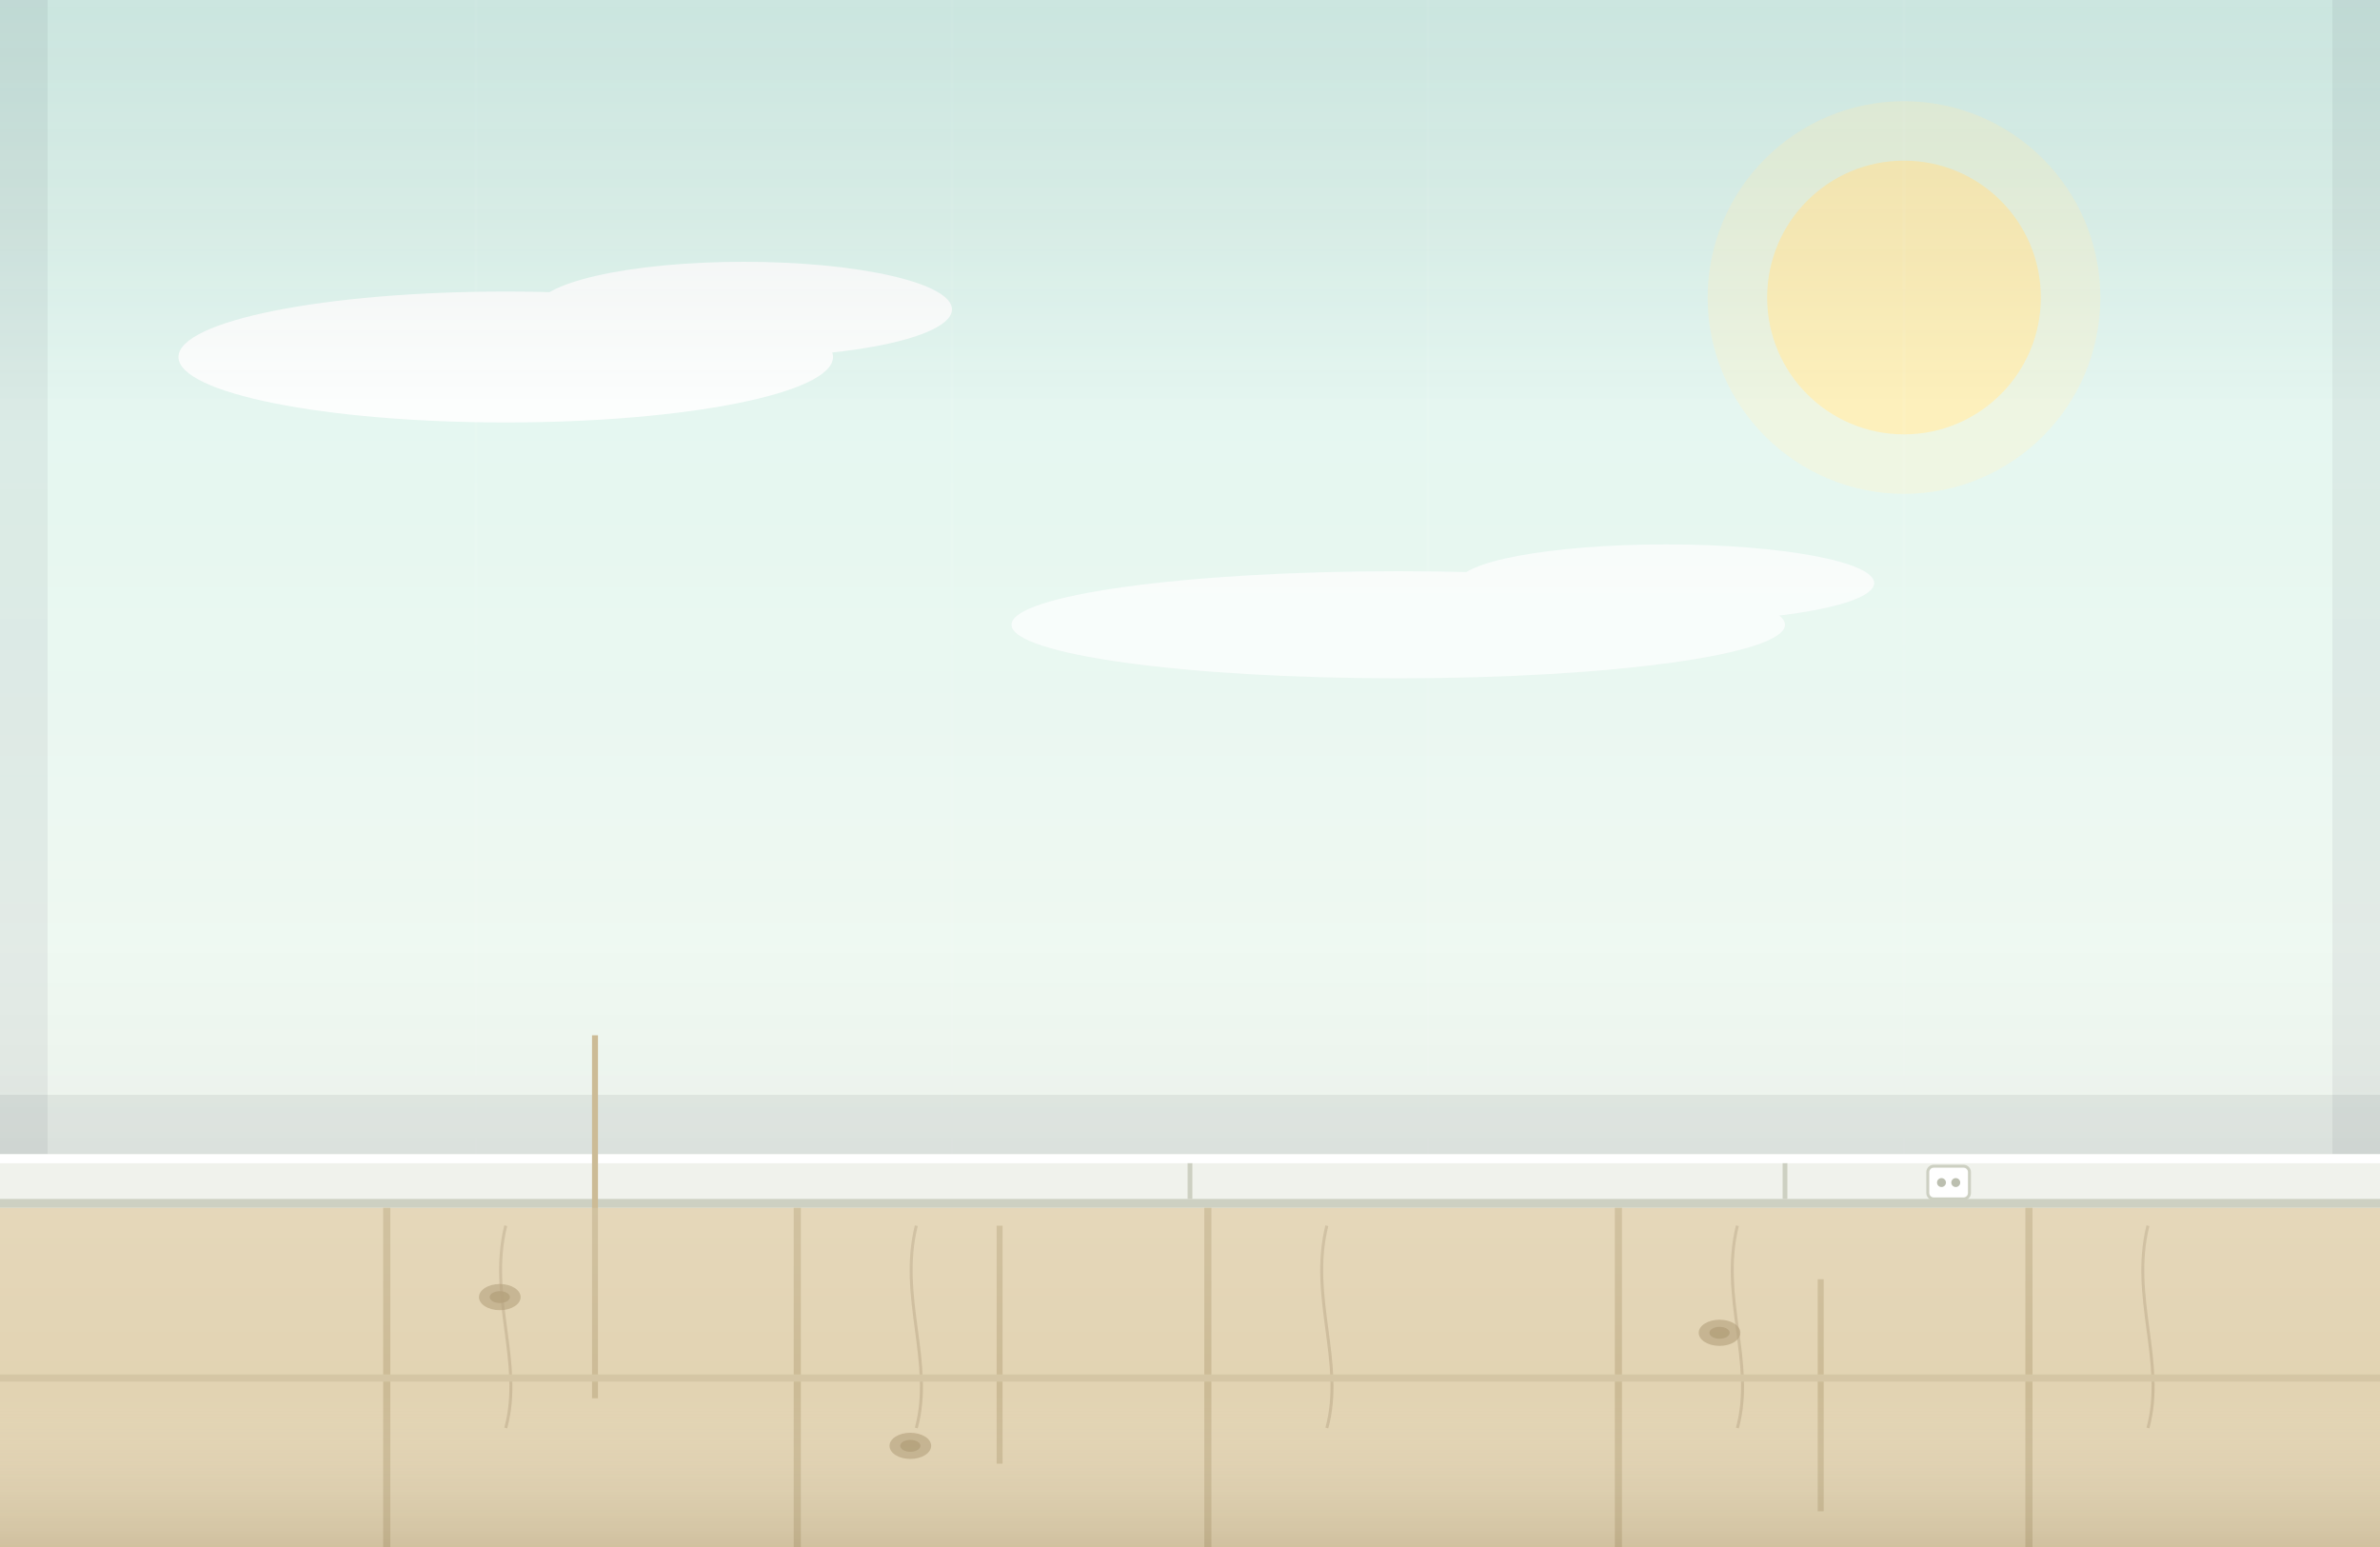
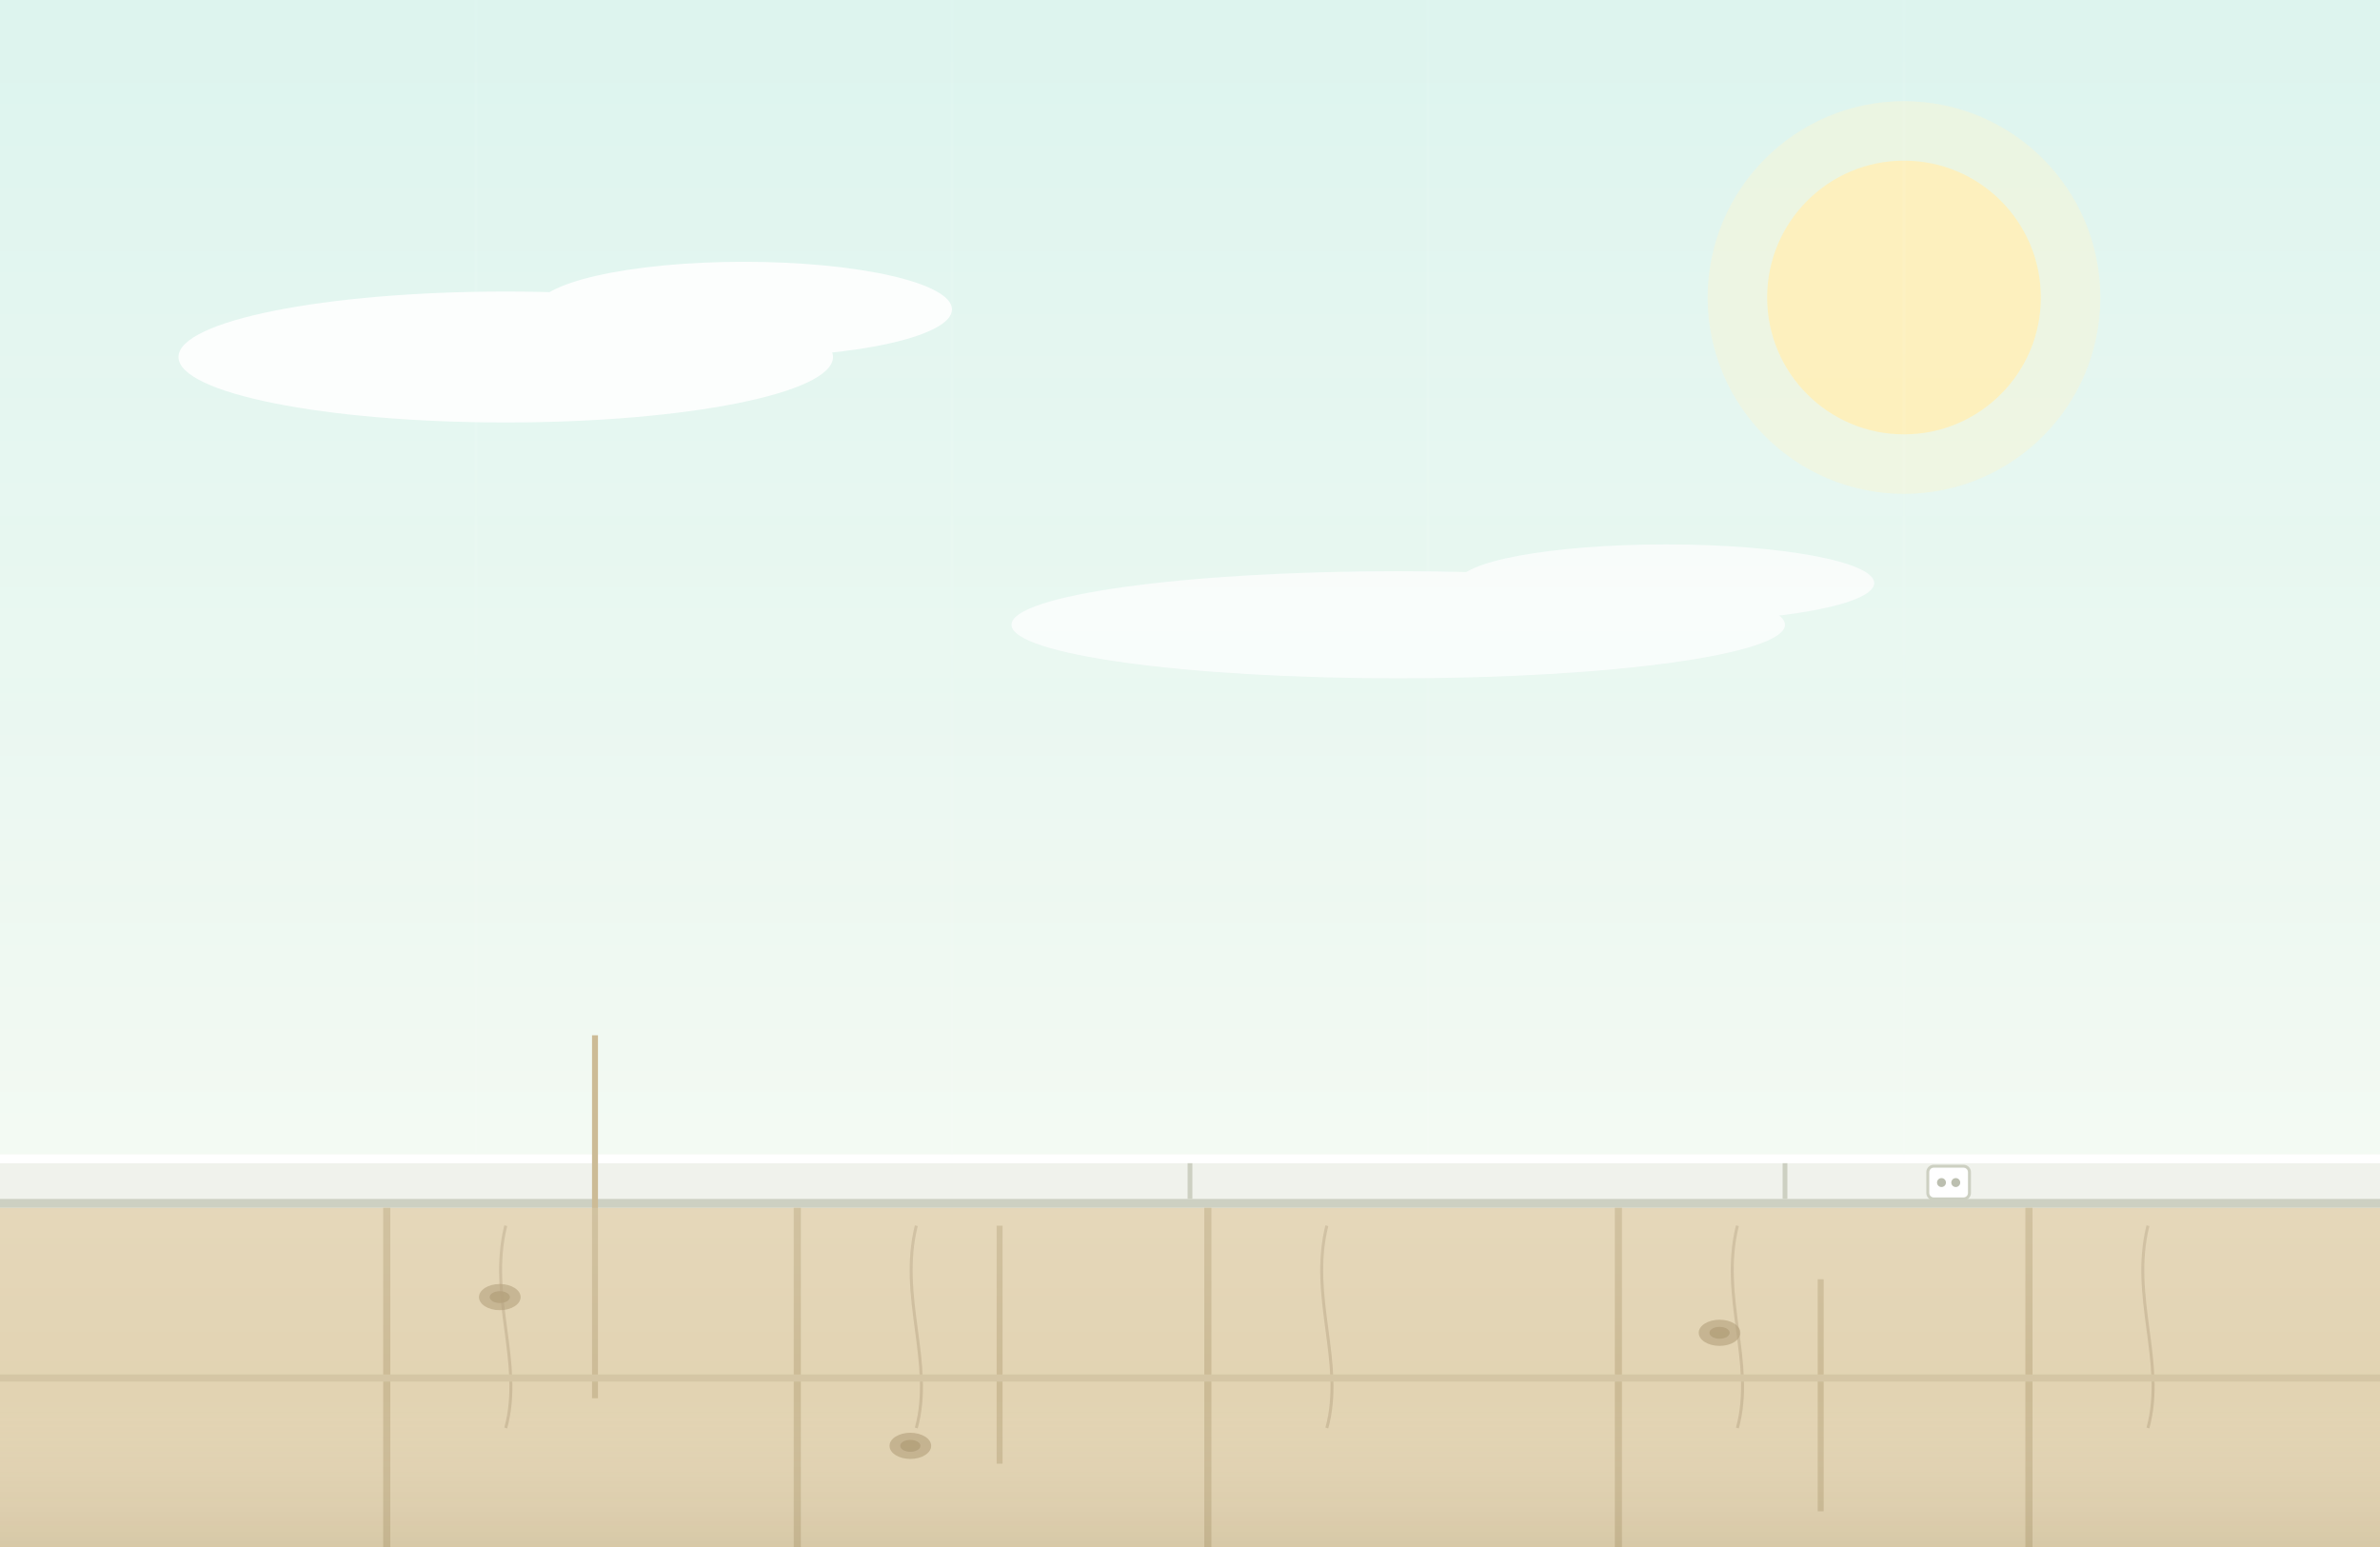
<svg xmlns="http://www.w3.org/2000/svg" viewBox="0 0 800 520" preserveAspectRatio="xMidYMid slice">
  <style>
    .st { animation: twinkle 2.6s ease-in-out infinite; }
    @keyframes twinkle { 0%, 100% { opacity: 0.25; } 50% { opacity: 1; } }
    .rain { animation: fall 1.6s linear infinite; }
    @keyframes fall { 0% { transform: translateY(-140px); } 100% { transform: translateY(0); } }
    .pt { animation: petal 8s linear infinite; }
    .pt.p2 { animation-duration: 10s; animation-delay: 2.6s; }
    .pt.p3 { animation-duration: 9s; animation-delay: 5s; }
    @keyframes petal { 0% { transform: translate(0, -20px) rotate(0deg); opacity: 0; } 12% { opacity: 1; } 88% { opacity: 1; } 100% { transform: translate(-60px, 420px) rotate(300deg); opacity: 0; } }
    .mist1 { animation: mbreath 9s ease-in-out infinite alternate; }
    .mist2 { animation: mbreath 12s ease-in-out infinite alternate; animation-delay: 2s; }
    @keyframes mbreath { 0% { opacity: 0.5; } 100% { opacity: 0.85; } }
  </style>
  <defs>
    <linearGradient id="wp" x1="0" y1="0" x2="0" y2="1">
      <stop offset="0" stop-color="#d8f3ec" />
      <stop offset="1" stop-color="#f4faf3" />
    </linearGradient>
    <linearGradient id="wallGlow" x1="0" y1="0" x2="0" y2="1">
-       <stop offset="0" stop-color="#0a1420" stop-opacity="0.06" />
-       <stop offset="0.35" stop-color="#ffffff" stop-opacity="0.10" />
+       <stop offset="0.3" stop-color="#ffffff" stop-opacity="0.12" />
      <stop offset="0.8" stop-color="#ffffff" stop-opacity="0.02" />
-       <stop offset="1" stop-color="#0a1420" stop-opacity="0.05" />
    </linearGradient>
    <linearGradient id="floorShade" x1="0" y1="0" x2="0" y2="1">
      <stop offset="0" stop-color="#ffffff" stop-opacity="0.1" />
      <stop offset="0.55" stop-color="#ffffff" stop-opacity="0" />
-       <stop offset="1" stop-color="#8a7a56" stop-opacity="0.2" />
+       <stop offset="1" stop-color="#8a7a56" stop-opacity="0.12" />
    </linearGradient>
  </defs>
  <rect width="800" height="395" fill="url(#wp)" />
  <circle cx="640" cy="100" r="46" fill="#ffeaa6" opacity="0.9" />
  <circle cx="640" cy="100" r="66" fill="#fff3c4" opacity="0.35" />
  <g fill="#ffffff" opacity="0.9">
    <ellipse cx="170" cy="120" rx="110" ry="22" />
    <ellipse cx="250" cy="104" rx="70" ry="16" />
  </g>
  <g fill="#ffffff" opacity="0.7">
    <ellipse cx="470" cy="210" rx="130" ry="18" />
    <ellipse cx="560" cy="196" rx="70" ry="13" />
  </g>
  <line x1="160" y1="0" x2="160" y2="388" stroke="#ffffff" stroke-width="1" opacity="0.06" />
  <line x1="320" y1="0" x2="320" y2="388" stroke="#ffffff" stroke-width="1" opacity="0.06" />
  <line x1="480" y1="0" x2="480" y2="388" stroke="#ffffff" stroke-width="1" opacity="0.06" />
  <line x1="640" y1="0" x2="640" y2="388" stroke="#ffffff" stroke-width="1" opacity="0.06" />
-   <rect width="16" height="388" fill="#0a1420" opacity="0.06" />
-   <rect x="784" width="16" height="388" fill="#0a1420" opacity="0.06" />
  <rect width="800" height="395" fill="url(#wallGlow)" />
-   <rect y="368" width="800" height="20" fill="#0a1420" opacity="0.07" />
  <rect y="388" width="800" height="18" fill="#f0f2ec" />
  <rect y="388" width="800" height="3" fill="#ffffff" />
  <line x1="200" y1="391" x2="200" y2="403" stroke="#cdd0c2" stroke-width="1.6" />
  <line x1="400" y1="391" x2="400" y2="403" stroke="#cdd0c2" stroke-width="1.6" />
  <line x1="600" y1="391" x2="600" y2="403" stroke="#cdd0c2" stroke-width="1.6" />
  <rect y="403" width="800" height="3" fill="#cdd0c2" />
  <g>
    <rect x="648" y="392" width="14" height="11" rx="2" fill="#ffffff" stroke="#cdd0c2" stroke-width="1" />
    <circle cx="652.6" cy="397.5" r="1.5" fill="#bcbfb0" />
    <circle cx="657.4" cy="397.5" r="1.5" fill="#bcbfb0" />
  </g>
  <rect y="406" width="800" height="114" fill="#e2d3b2" />
  <g>
    <line x1="130" y1="406" x2="130" y2="520" stroke="#ccbb96" stroke-width="2.4" />
    <line x1="268" y1="406" x2="268" y2="520" stroke="#ccbb96" stroke-width="2.4" />
    <line x1="406" y1="406" x2="406" y2="520" stroke="#ccbb96" stroke-width="2.4" />
    <line x1="544" y1="406" x2="544" y2="520" stroke="#ccbb96" stroke-width="2.4" />
    <line x1="682" y1="406" x2="682" y2="520" stroke="#ccbb96" stroke-width="2.4" />
  </g>
  <g>
    <line x1="200" y1="470" x2="200" y2="348" stroke="#ccbb96" stroke-width="2" />
    <line x1="336" y1="412" x2="336" y2="492" stroke="#ccbb96" stroke-width="2" />
    <line x1="612" y1="430" x2="612" y2="508" stroke="#ccbb96" stroke-width="2" />
  </g>
  <g>
    <path d="M170 412 C164 436 176 458 170 480" stroke="#bca988" stroke-width="1" fill="none" opacity="0.55" />
    <path d="M308 412 C302 436 314 458 308 480" stroke="#bca988" stroke-width="1" fill="none" opacity="0.55" />
    <path d="M446 412 C440 436 452 458 446 480" stroke="#bca988" stroke-width="1" fill="none" opacity="0.55" />
    <path d="M584 412 C578 436 590 458 584 480" stroke="#bca988" stroke-width="1" fill="none" opacity="0.55" />
    <path d="M722 412 C716 436 728 458 722 480" stroke="#bca988" stroke-width="1" fill="none" opacity="0.55" />
  </g>
  <g>
    <ellipse cx="168" cy="436" rx="7" ry="4.4" fill="#b09c76" opacity="0.6" />
    <ellipse cx="168" cy="436" rx="3.4" ry="2" fill="#b09c76" opacity="0.8" />
    <ellipse cx="306" cy="486" rx="7" ry="4.4" fill="#b09c76" opacity="0.6" />
    <ellipse cx="306" cy="486" rx="3.4" ry="2" fill="#b09c76" opacity="0.8" />
    <ellipse cx="578" cy="448" rx="7" ry="4.4" fill="#b09c76" opacity="0.6" />
    <ellipse cx="578" cy="448" rx="3.4" ry="2" fill="#b09c76" opacity="0.8" />
  </g>
  <rect y="462" width="800" height="2.4" fill="#d5c6a4" />
  <rect y="406" width="800" height="114" fill="url(#floorShade)" />
</svg>
